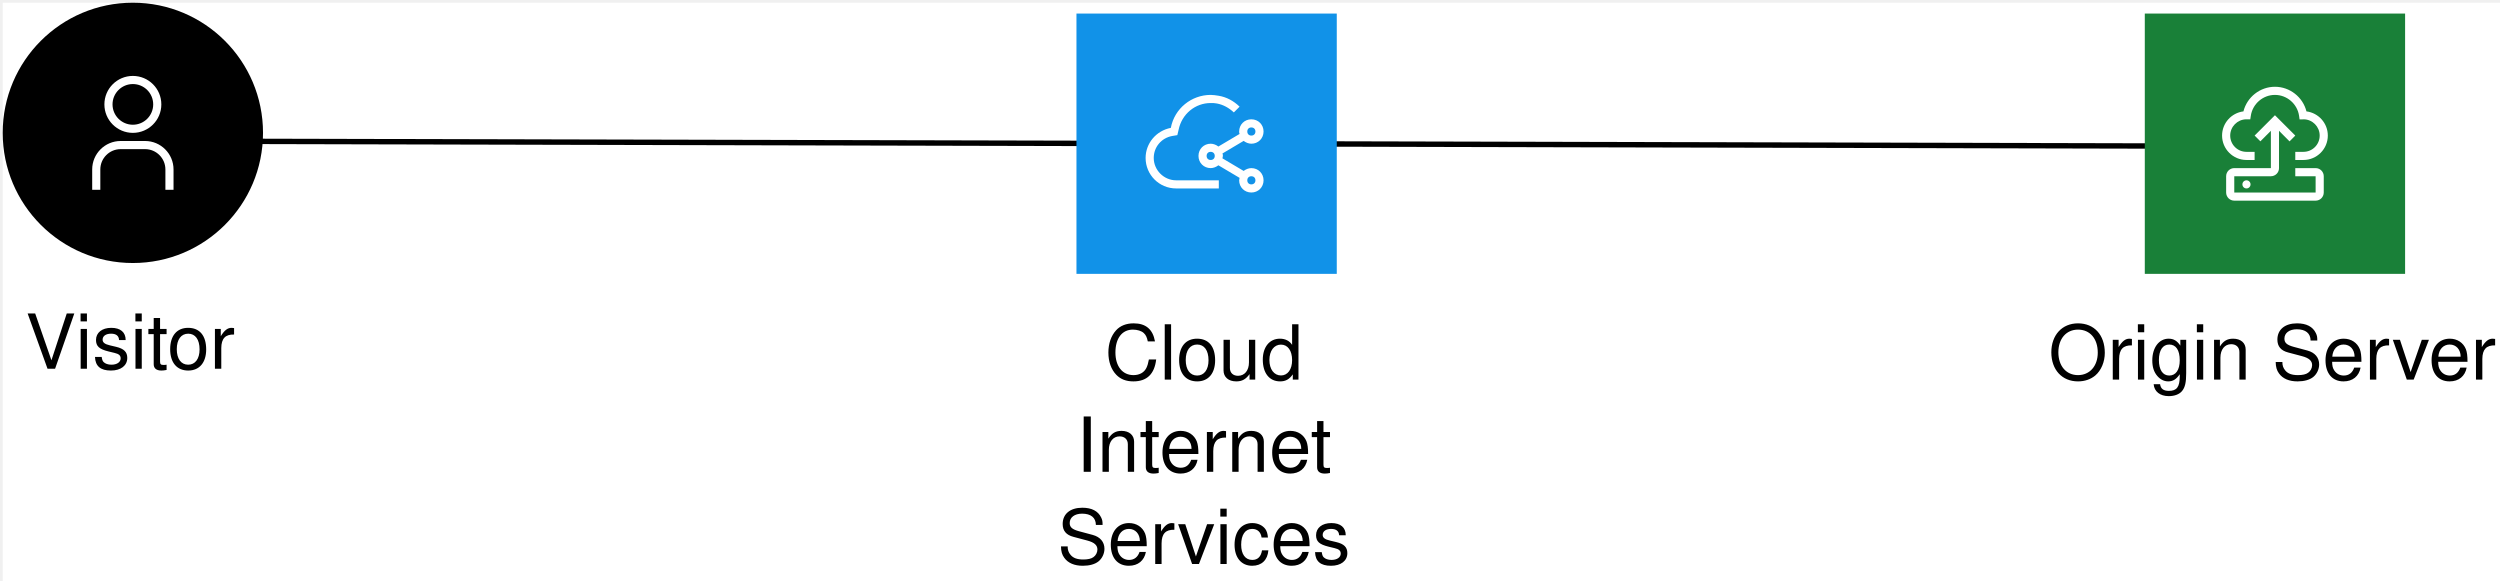
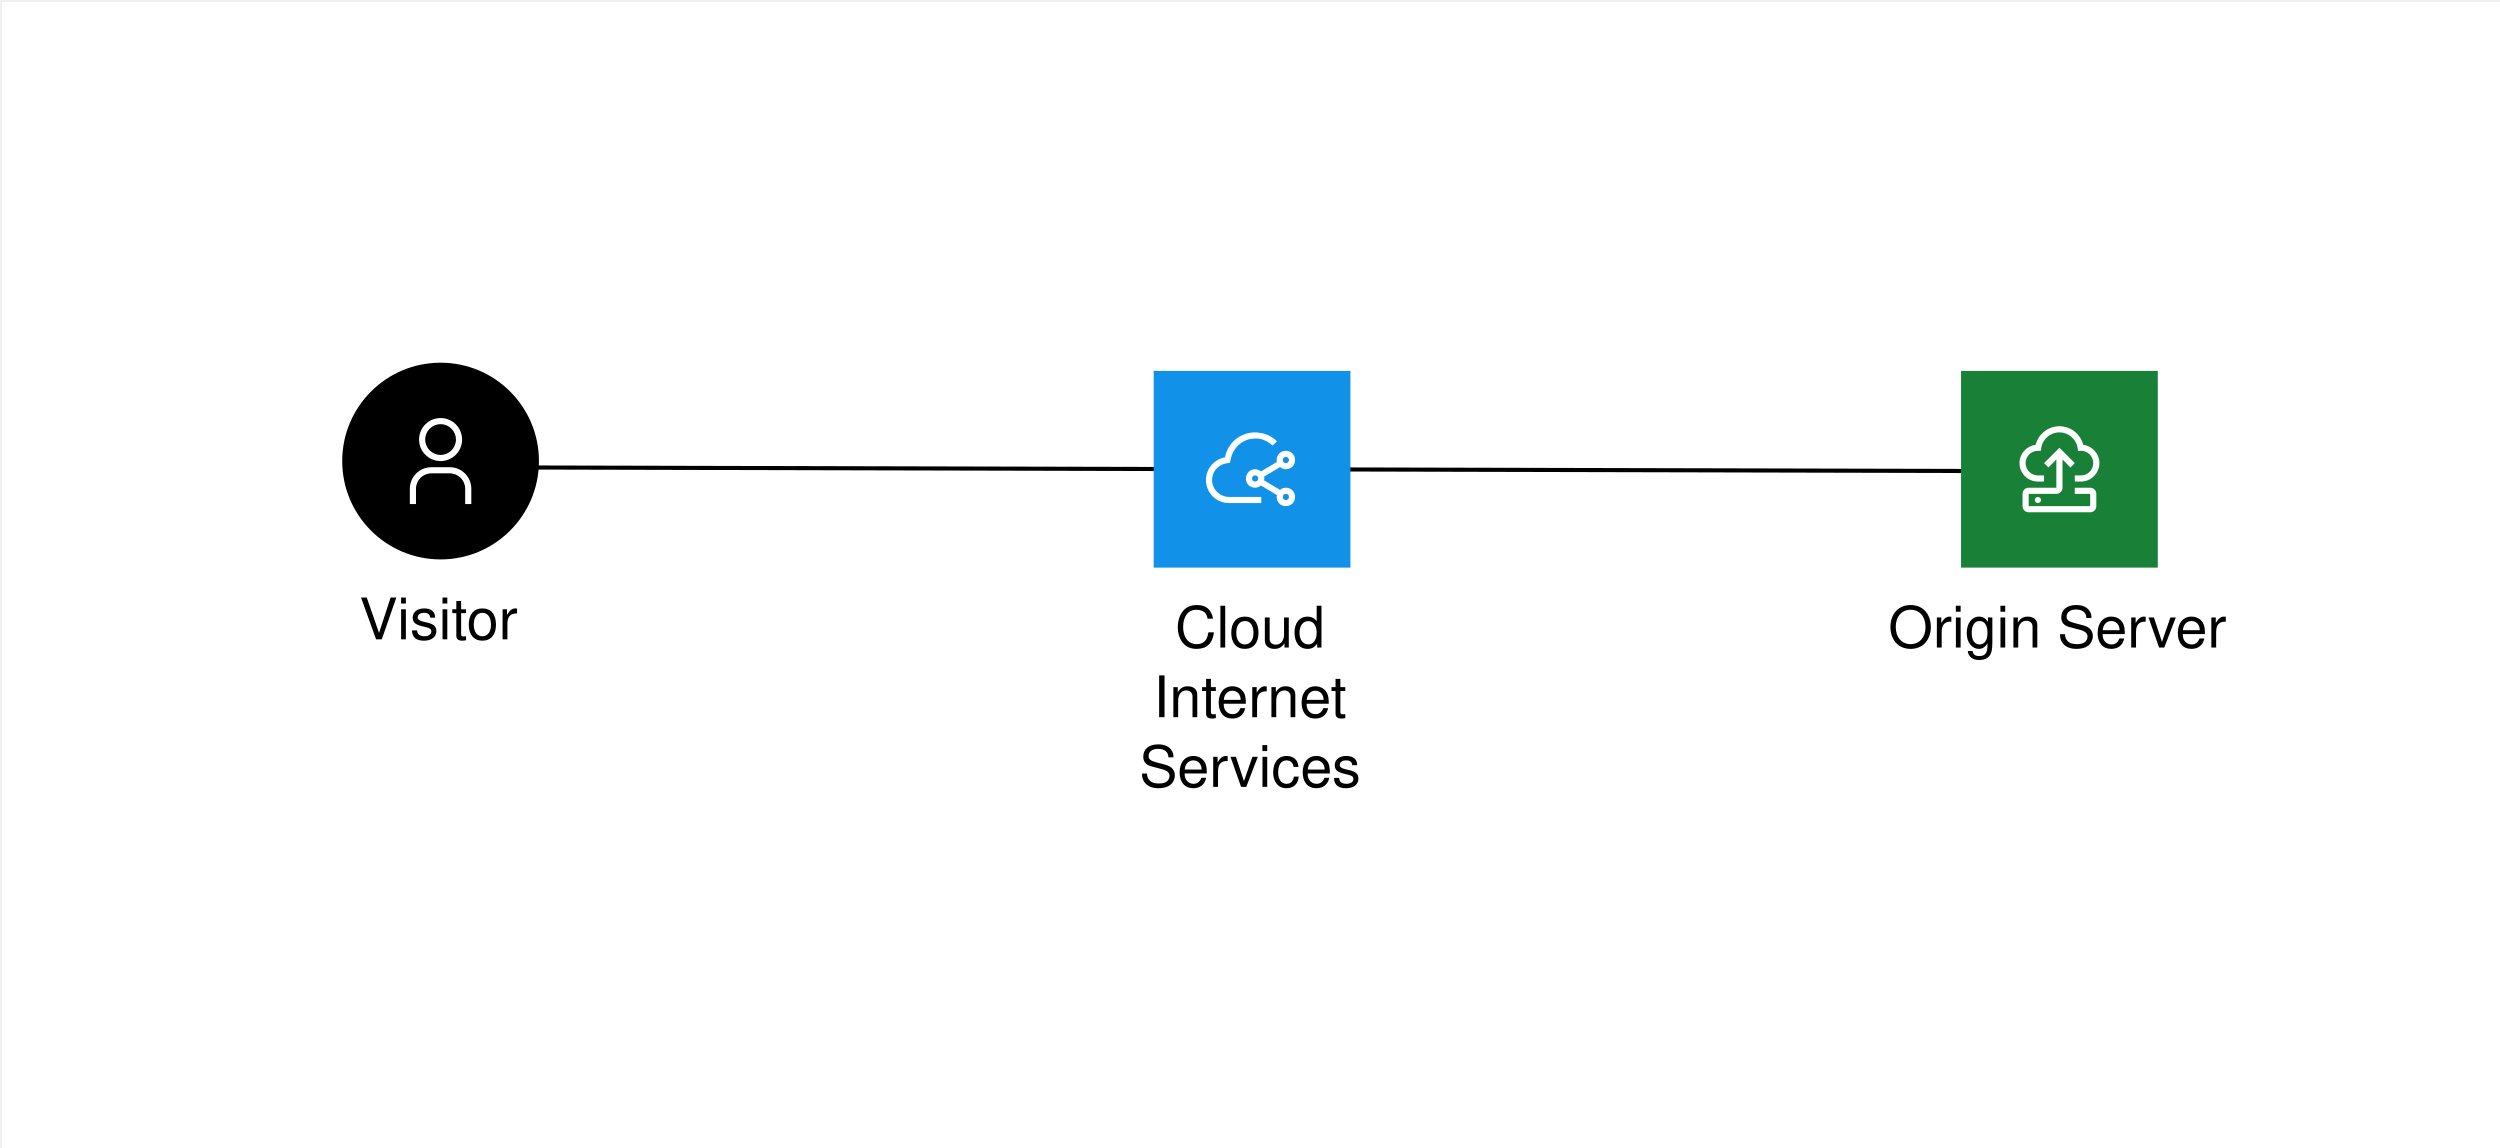
- <svg xmlns="http://www.w3.org/2000/svg" version="1.1" width="461px" height="107px" viewBox="-0.5 -0.5 461 107" content="&lt;mxfile host=&quot;Electron&quot; agent=&quot;Mozilla/5.0 (Macintosh; Intel Mac OS X 10_15_7) AppleWebKit/537.36 (KHTML, like Gecko) draw.io/25.0.2 Chrome/128.0.661.186 Electron/32.2.5 Safari/537.36&quot; version=&quot;25.0.2&quot; scale=&quot;1&quot; border=&quot;0&quot;&gt;&#10;  &lt;diagram name=&quot;Page-1&quot; id=&quot;8wTxipBLSAse1nOkmh9F&quot;&gt;&#10;    &lt;mxGraphModel dx=&quot;728&quot; dy=&quot;555&quot; grid=&quot;1&quot; gridSize=&quot;10&quot; guides=&quot;1&quot; tooltips=&quot;1&quot; connect=&quot;1&quot; arrows=&quot;1&quot; fold=&quot;1&quot; page=&quot;1&quot; pageScale=&quot;1&quot; pageWidth=&quot;850&quot; pageHeight=&quot;1100&quot; math=&quot;0&quot; shadow=&quot;0&quot;&gt;&#10;      &lt;root&gt;&#10;        &lt;mxCell id=&quot;0&quot; /&gt;&#10;        &lt;mxCell id=&quot;1&quot; parent=&quot;0&quot; /&gt;&#10;        &lt;mxCell id=&quot;hN0CreysbBGn29C-ZNiO-8&quot; value=&quot;&quot; style=&quot;endArrow=none;html=1;rounded=0;&quot; edge=&quot;1&quot; parent=&quot;1&quot;&gt;&#10;          &lt;mxGeometry width=&quot;50&quot; height=&quot;50&quot; relative=&quot;1&quot; as=&quot;geometry&quot;&gt;&#10;            &lt;mxPoint x=&quot;47&quot; y=&quot;53.5&quot; as=&quot;sourcePoint&quot; /&gt;&#10;            &lt;mxPoint x=&quot;457&quot; y=&quot;54.5&quot; as=&quot;targetPoint&quot; /&gt;&#10;          &lt;/mxGeometry&gt;&#10;        &lt;/mxCell&gt;&#10;        &lt;mxCell id=&quot;hN0CreysbBGn29C-ZNiO-1&quot; value=&quot;Visitor&quot; style=&quot;shape=ellipse;fillColor=#000000;aspect=fixed;resizable=0;labelPosition=center;verticalLabelPosition=bottom;align=center;verticalAlign=top;strokeColor=none;fontSize=14;&quot; vertex=&quot;1&quot; parent=&quot;1&quot;&gt;&#10;          &lt;mxGeometry x=&quot;30&quot; y=&quot;28&quot; width=&quot;48&quot; height=&quot;48&quot; as=&quot;geometry&quot; /&gt;&#10;        &lt;/mxCell&gt;&#10;        &lt;mxCell id=&quot;hN0CreysbBGn29C-ZNiO-2&quot; value=&quot;&quot; style=&quot;fillColor=#ffffff;strokeColor=none;dashed=0;outlineConnect=0;html=1;labelPosition=center;verticalLabelPosition=bottom;verticalAlign=top;part=1;movable=0;resizable=0;rotatable=0;shape=mxgraph.ibm_cloud.user&quot; vertex=&quot;1&quot; parent=&quot;hN0CreysbBGn29C-ZNiO-1&quot;&gt;&#10;          &lt;mxGeometry width=&quot;24&quot; height=&quot;24&quot; relative=&quot;1&quot; as=&quot;geometry&quot;&gt;&#10;            &lt;mxPoint x=&quot;12&quot; y=&quot;12&quot; as=&quot;offset&quot; /&gt;&#10;          &lt;/mxGeometry&gt;&#10;        &lt;/mxCell&gt;&#10;        &lt;mxCell id=&quot;hN0CreysbBGn29C-ZNiO-3&quot; value=&quot;Cloud &amp;#xa;Internet &amp;#xa;Services&quot; style=&quot;shape=rect;fillColor=#1192E8;aspect=fixed;resizable=0;labelPosition=center;verticalLabelPosition=bottom;align=center;verticalAlign=top;strokeColor=none;fontSize=14;&quot; vertex=&quot;1&quot; parent=&quot;1&quot;&gt;&#10;          &lt;mxGeometry x=&quot;228&quot; y=&quot;30&quot; width=&quot;48&quot; height=&quot;48&quot; as=&quot;geometry&quot; /&gt;&#10;        &lt;/mxCell&gt;&#10;        &lt;mxCell id=&quot;hN0CreysbBGn29C-ZNiO-4&quot; value=&quot;&quot; style=&quot;fillColor=#ffffff;strokeColor=none;dashed=0;outlineConnect=0;html=1;labelPosition=center;verticalLabelPosition=bottom;verticalAlign=top;part=1;movable=0;resizable=0;rotatable=0;shape=mxgraph.ibm_cloud.ibm-cloud--internet-services&quot; vertex=&quot;1&quot; parent=&quot;hN0CreysbBGn29C-ZNiO-3&quot;&gt;&#10;          &lt;mxGeometry width=&quot;24&quot; height=&quot;24&quot; relative=&quot;1&quot; as=&quot;geometry&quot;&gt;&#10;            &lt;mxPoint x=&quot;12&quot; y=&quot;12&quot; as=&quot;offset&quot; /&gt;&#10;          &lt;/mxGeometry&gt;&#10;        &lt;/mxCell&gt;&#10;        &lt;mxCell id=&quot;hN0CreysbBGn29C-ZNiO-30&quot; value=&quot;Origin Server&amp;#xa;&quot; style=&quot;shape=rect;fillColor=#198038;aspect=fixed;resizable=0;labelPosition=center;verticalLabelPosition=bottom;align=center;verticalAlign=top;strokeColor=none;fontSize=14;&quot; vertex=&quot;1&quot; parent=&quot;1&quot;&gt;&#10;          &lt;mxGeometry x=&quot;425&quot; y=&quot;30&quot; width=&quot;48&quot; height=&quot;48&quot; as=&quot;geometry&quot; /&gt;&#10;        &lt;/mxCell&gt;&#10;        &lt;mxCell id=&quot;hN0CreysbBGn29C-ZNiO-31&quot; value=&quot;&quot; style=&quot;fillColor=#ffffff;strokeColor=none;dashed=0;outlineConnect=0;html=1;labelPosition=center;verticalLabelPosition=bottom;verticalAlign=top;part=1;movable=0;resizable=0;rotatable=0;shape=mxgraph.ibm_cloud.ibm-cloud--virtual-server-classic&quot; vertex=&quot;1&quot; parent=&quot;hN0CreysbBGn29C-ZNiO-30&quot;&gt;&#10;          &lt;mxGeometry width=&quot;24&quot; height=&quot;24&quot; relative=&quot;1&quot; as=&quot;geometry&quot;&gt;&#10;            &lt;mxPoint x=&quot;12&quot; y=&quot;12&quot; as=&quot;offset&quot; /&gt;&#10;          &lt;/mxGeometry&gt;&#10;        &lt;/mxCell&gt;&#10;      &lt;/root&gt;&#10;    &lt;/mxGraphModel&gt;&#10;  &lt;/diagram&gt;&#10;&lt;/mxfile&gt;&#10;" style="background-color: rgb(255, 255, 255);">
+ <svg xmlns="http://www.w3.org/2000/svg" version="1.1" width="610px" height="280px" viewBox="-0.5 -0.5 610 280" content="&lt;mxfile host=&quot;Electron&quot; agent=&quot;Mozilla/5.0 (Macintosh; Intel Mac OS X 10_15_7) AppleWebKit/537.36 (KHTML, like Gecko) draw.io/25.0.2 Chrome/128.0.661.186 Electron/32.2.5 Safari/537.36&quot; version=&quot;25.0.2&quot; scale=&quot;1&quot; border=&quot;0&quot;&gt;&#10;  &lt;diagram name=&quot;Page-1&quot; id=&quot;8wTxipBLSAse1nOkmh9F&quot;&gt;&#10;    &lt;mxGraphModel dx=&quot;1578&quot; dy=&quot;1638&quot; grid=&quot;1&quot; gridSize=&quot;10&quot; guides=&quot;1&quot; tooltips=&quot;1&quot; connect=&quot;1&quot; arrows=&quot;1&quot; fold=&quot;1&quot; page=&quot;1&quot; pageScale=&quot;1&quot; pageWidth=&quot;850&quot; pageHeight=&quot;1100&quot; math=&quot;0&quot; shadow=&quot;0&quot;&gt;&#10;      &lt;root&gt;&#10;        &lt;mxCell id=&quot;0&quot; /&gt;&#10;        &lt;mxCell id=&quot;1&quot; parent=&quot;0&quot; /&gt;&#10;        &lt;mxCell id=&quot;o5gOb5EpJ8vd6yiIu7Q0-1&quot; value=&quot;&quot; style=&quot;rounded=0;whiteSpace=wrap;html=1;strokeColor=none;&quot; vertex=&quot;1&quot; parent=&quot;1&quot;&gt;&#10;          &lt;mxGeometry x=&quot;-53&quot; y=&quot;-60&quot; width=&quot;610&quot; height=&quot;280&quot; as=&quot;geometry&quot; /&gt;&#10;        &lt;/mxCell&gt;&#10;        &lt;mxCell id=&quot;hN0CreysbBGn29C-ZNiO-8&quot; value=&quot;&quot; style=&quot;endArrow=none;html=1;rounded=0;&quot; parent=&quot;1&quot; edge=&quot;1&quot;&gt;&#10;          &lt;mxGeometry width=&quot;50&quot; height=&quot;50&quot; relative=&quot;1&quot; as=&quot;geometry&quot;&gt;&#10;            &lt;mxPoint x=&quot;47&quot; y=&quot;53.5&quot; as=&quot;sourcePoint&quot; /&gt;&#10;            &lt;mxPoint x=&quot;457&quot; y=&quot;54.5&quot; as=&quot;targetPoint&quot; /&gt;&#10;          &lt;/mxGeometry&gt;&#10;        &lt;/mxCell&gt;&#10;        &lt;mxCell id=&quot;hN0CreysbBGn29C-ZNiO-1&quot; value=&quot;Visitor&quot; style=&quot;shape=ellipse;fillColor=#000000;aspect=fixed;resizable=0;labelPosition=center;verticalLabelPosition=bottom;align=center;verticalAlign=top;strokeColor=none;fontSize=14;&quot; parent=&quot;1&quot; vertex=&quot;1&quot;&gt;&#10;          &lt;mxGeometry x=&quot;30&quot; y=&quot;28&quot; width=&quot;48&quot; height=&quot;48&quot; as=&quot;geometry&quot; /&gt;&#10;        &lt;/mxCell&gt;&#10;        &lt;mxCell id=&quot;hN0CreysbBGn29C-ZNiO-2&quot; value=&quot;&quot; style=&quot;fillColor=#ffffff;strokeColor=none;dashed=0;outlineConnect=0;html=1;labelPosition=center;verticalLabelPosition=bottom;verticalAlign=top;part=1;movable=0;resizable=0;rotatable=0;shape=mxgraph.ibm_cloud.user&quot; parent=&quot;hN0CreysbBGn29C-ZNiO-1&quot; vertex=&quot;1&quot;&gt;&#10;          &lt;mxGeometry width=&quot;24&quot; height=&quot;24&quot; relative=&quot;1&quot; as=&quot;geometry&quot;&gt;&#10;            &lt;mxPoint x=&quot;12&quot; y=&quot;12&quot; as=&quot;offset&quot; /&gt;&#10;          &lt;/mxGeometry&gt;&#10;        &lt;/mxCell&gt;&#10;        &lt;mxCell id=&quot;hN0CreysbBGn29C-ZNiO-3&quot; value=&quot;Cloud &amp;#xa;Internet &amp;#xa;Services&quot; style=&quot;shape=rect;fillColor=#1192E8;aspect=fixed;resizable=0;labelPosition=center;verticalLabelPosition=bottom;align=center;verticalAlign=top;strokeColor=none;fontSize=14;&quot; parent=&quot;1&quot; vertex=&quot;1&quot;&gt;&#10;          &lt;mxGeometry x=&quot;228&quot; y=&quot;30&quot; width=&quot;48&quot; height=&quot;48&quot; as=&quot;geometry&quot; /&gt;&#10;        &lt;/mxCell&gt;&#10;        &lt;mxCell id=&quot;hN0CreysbBGn29C-ZNiO-4&quot; value=&quot;&quot; style=&quot;fillColor=#ffffff;strokeColor=none;dashed=0;outlineConnect=0;html=1;labelPosition=center;verticalLabelPosition=bottom;verticalAlign=top;part=1;movable=0;resizable=0;rotatable=0;shape=mxgraph.ibm_cloud.ibm-cloud--internet-services&quot; parent=&quot;hN0CreysbBGn29C-ZNiO-3&quot; vertex=&quot;1&quot;&gt;&#10;          &lt;mxGeometry width=&quot;24&quot; height=&quot;24&quot; relative=&quot;1&quot; as=&quot;geometry&quot;&gt;&#10;            &lt;mxPoint x=&quot;12&quot; y=&quot;12&quot; as=&quot;offset&quot; /&gt;&#10;          &lt;/mxGeometry&gt;&#10;        &lt;/mxCell&gt;&#10;        &lt;mxCell id=&quot;hN0CreysbBGn29C-ZNiO-30&quot; value=&quot;Origin Server&amp;#xa;&quot; style=&quot;shape=rect;fillColor=#198038;aspect=fixed;resizable=0;labelPosition=center;verticalLabelPosition=bottom;align=center;verticalAlign=top;strokeColor=none;fontSize=14;&quot; parent=&quot;1&quot; vertex=&quot;1&quot;&gt;&#10;          &lt;mxGeometry x=&quot;425&quot; y=&quot;30&quot; width=&quot;48&quot; height=&quot;48&quot; as=&quot;geometry&quot; /&gt;&#10;        &lt;/mxCell&gt;&#10;        &lt;mxCell id=&quot;hN0CreysbBGn29C-ZNiO-31&quot; value=&quot;&quot; style=&quot;fillColor=#ffffff;strokeColor=none;dashed=0;outlineConnect=0;html=1;labelPosition=center;verticalLabelPosition=bottom;verticalAlign=top;part=1;movable=0;resizable=0;rotatable=0;shape=mxgraph.ibm_cloud.ibm-cloud--virtual-server-classic&quot; parent=&quot;hN0CreysbBGn29C-ZNiO-30&quot; vertex=&quot;1&quot;&gt;&#10;          &lt;mxGeometry width=&quot;24&quot; height=&quot;24&quot; relative=&quot;1&quot; as=&quot;geometry&quot;&gt;&#10;            &lt;mxPoint x=&quot;12&quot; y=&quot;12&quot; as=&quot;offset&quot; /&gt;&#10;          &lt;/mxGeometry&gt;&#10;        &lt;/mxCell&gt;&#10;      &lt;/root&gt;&#10;    &lt;/mxGraphModel&gt;&#10;  &lt;/diagram&gt;&#10;&lt;/mxfile&gt;&#10;" style="background-color: rgb(255, 255, 255);">
  <defs />
  <rect fill="#ffffff" width="100%" height="100%" x="0" y="0" />
  <g>
    <g data-cell-id="0">
      <g data-cell-id="1">
+         <g data-cell-id="o5gOb5EpJ8vd6yiIu7Q0-1">
+           <g>
+             <rect x="0" y="0" width="610" height="280" fill="rgb(255, 255, 255)" stroke="none" pointer-events="all" />
+           </g>
+         </g>
        <g data-cell-id="hN0CreysbBGn29C-ZNiO-8">
          <g>
-             <path d="M 17 25.5 L 427 26.5" fill="none" stroke="rgb(0, 0, 0)" stroke-miterlimit="10" pointer-events="stroke" />
+             <path d="M 100 113.5 L 510 114.5" fill="none" stroke="rgb(0, 0, 0)" stroke-miterlimit="10" pointer-events="stroke" />
          </g>
        </g>
        <g data-cell-id="hN0CreysbBGn29C-ZNiO-1">
          <g>
-             <ellipse cx="24" cy="24" rx="24" ry="24" fill="#000000" stroke="none" pointer-events="all" />
+             <ellipse cx="107" cy="112" rx="24" ry="24" fill="#000000" stroke="none" pointer-events="all" />
          </g>
          <g>
            <g fill="rgb(0, 0, 0)" font-family="&quot;Helvetica&quot;" text-anchor="middle" font-size="14px">
-               <text x="23.5" y="67.5">Visitor</text>
+               <text x="106.5" y="155.5">Visitor</text>
            </g>
          </g>
          <g data-cell-id="hN0CreysbBGn29C-ZNiO-2">
            <g>
-               <rect x="12" y="12" width="24" height="24" fill="none" stroke="none" pointer-events="all" />
-               <rect x="12" y="12" width="0" height="0" fill="none" stroke="none" pointer-events="all" />
-               <path d="M 24 15 C 26.07 15 27.75 16.68 27.75 18.75 C 27.75 20.82 26.07 22.5 24 22.5 C 21.93 22.5 20.25 20.82 20.25 18.75 C 20.25 16.68 21.93 15 24 15 M 24 13.5 C 21.1 13.5 18.75 15.85 18.75 18.75 C 18.75 21.65 21.1 24 24 24 C 26.9 24 29.25 21.65 29.25 18.75 C 29.25 15.85 26.9 13.5 24 13.5 Z M 31.5 34.5 L 30 34.5 L 30 30.75 C 30 28.68 28.32 27 26.25 27 L 21.75 27 C 19.68 27 18 28.68 18 30.75 L 18 34.5 L 16.5 34.5 L 16.5 30.75 C 16.5 27.85 18.85 25.5 21.75 25.5 L 26.25 25.5 C 29.15 25.5 31.5 27.85 31.5 30.75 Z" fill="#ffffff" stroke="none" pointer-events="all" />
+               <rect x="95" y="100" width="24" height="24" fill="none" stroke="none" pointer-events="all" />
+               <rect x="95" y="100" width="0" height="0" fill="none" stroke="none" pointer-events="all" />
+               <path d="M 107 103 C 109.07 103 110.75 104.68 110.75 106.75 C 110.75 108.82 109.07 110.5 107 110.5 C 104.93 110.5 103.25 108.82 103.25 106.75 C 103.25 104.68 104.93 103 107 103 M 107 101.5 C 104.1 101.5 101.75 103.85 101.75 106.75 C 101.75 109.65 104.1 112 107 112 C 109.9 112 112.25 109.65 112.25 106.75 C 112.25 103.85 109.9 101.5 107 101.5 Z M 114.5 122.5 L 113 122.5 L 113 118.75 C 113 116.68 111.32 115 109.25 115 L 104.75 115 C 102.68 115 101 116.68 101 118.75 L 101 122.5 L 99.5 122.5 L 99.5 118.75 C 99.5 115.85 101.85 113.5 104.75 113.5 L 109.25 113.5 C 112.15 113.5 114.5 115.85 114.5 118.75 Z" fill="#ffffff" stroke="none" pointer-events="all" />
            </g>
          </g>
        </g>
        <g data-cell-id="hN0CreysbBGn29C-ZNiO-3">
          <g>
-             <rect x="198" y="2" width="48" height="48" fill="#1192e8" stroke="none" pointer-events="all" />
+             <rect x="281" y="90" width="48" height="48" fill="#1192e8" stroke="none" pointer-events="all" />
          </g>
          <g>
            <g fill="rgb(0, 0, 0)" font-family="&quot;Helvetica&quot;" text-anchor="middle" font-size="14px">
-               <text x="221.5" y="69.5">Cloud </text>
-               <text x="221.5" y="86.5">Internet </text>
-               <text x="221.5" y="103.5">Services</text>
+               <text x="304.5" y="157.5">Cloud </text>
+               <text x="304.5" y="174.5">Internet </text>
+               <text x="304.5" y="191.5">Services</text>
            </g>
          </g>
          <g data-cell-id="hN0CreysbBGn29C-ZNiO-4">
            <g>
-               <rect x="210" y="14" width="24" height="24" fill="none" stroke="none" pointer-events="all" />
-               <rect x="210" y="14" width="0" height="0" fill="none" stroke="none" pointer-events="all" />
-               <path d="M 230.25 30.5 C 229.73 30.5 229.2 30.73 228.83 31.02 L 224.92 28.7 C 224.92 28.55 225 28.4 225 28.25 C 225 28.1 225 27.95 224.92 27.8 L 228.83 25.48 C 229.2 25.77 229.73 26 230.25 26 C 231.52 26 232.5 25.02 232.5 23.75 C 232.5 22.48 231.52 21.5 230.25 21.5 C 228.98 21.5 228 22.48 228 23.75 C 228 23.9 228 24.05 228.08 24.2 L 224.17 26.52 C 223.8 26.23 223.27 26 222.75 26 C 221.48 26 220.5 26.98 220.5 28.25 C 220.5 29.52 221.48 30.5 222.75 30.5 C 223.27 30.5 223.8 30.27 224.17 29.98 L 228.08 32.3 C 228.08 32.45 228 32.6 228 32.75 C 228 34.02 228.98 35 230.25 35 C 231.52 35 232.5 34.02 232.5 32.75 C 232.5 31.48 231.52 30.5 230.25 30.5 Z M 230.25 23 C 230.7 23 231 23.3 231 23.75 C 231 24.2 230.7 24.5 230.25 24.5 C 229.8 24.5 229.5 24.2 229.5 23.75 C 229.5 23.3 229.8 23 230.25 23 Z M 222.75 29 C 222.3 29 222 28.7 222 28.25 C 222 27.8 222.3 27.5 222.75 27.5 C 223.2 27.5 223.5 27.8 223.5 28.25 C 223.5 28.7 223.2 29 222.75 29 Z M 230.25 33.5 C 229.8 33.5 229.5 33.2 229.5 32.75 C 229.5 32.3 229.8 32 230.25 32 C 230.7 32 231 32.3 231 32.75 C 231 33.2 230.7 33.5 230.25 33.5 Z" fill="#ffffff" stroke="none" pointer-events="all" />
-               <path d="M 224.25 32.75 L 216.38 32.75 C 214.13 32.75 212.25 30.88 212.25 28.63 C 212.25 26.6 213.67 24.95 215.63 24.58 L 216.6 24.42 L 216.83 23.45 C 217.42 20.52 219.9 18.5 222.75 18.5 C 223.13 18.5 223.5 18.5 223.88 18.58 C 225.08 18.8 226.13 19.4 227.02 20.23 L 228.08 19.17 C 227.02 18.13 225.67 17.38 224.17 17.15 C 223.73 17.08 223.2 17 222.75 17 C 219.23 17 216.08 19.48 215.4 23.08 C 212.7 23.6 210.75 25.92 210.75 28.63 C 210.75 31.7 213.23 34.25 216.38 34.25 L 224.25 34.25 L 224.25 32.75 Z" fill="#ffffff" stroke="none" pointer-events="all" />
+               <rect x="293" y="102" width="24" height="24" fill="none" stroke="none" pointer-events="all" />
+               <rect x="293" y="102" width="0" height="0" fill="none" stroke="none" pointer-events="all" />
+               <path d="M 313.25 118.5 C 312.72 118.5 312.2 118.72 311.83 119.03 L 307.92 116.7 C 307.92 116.55 308 116.4 308 116.25 C 308 116.1 308 115.95 307.92 115.8 L 311.83 113.47 C 312.2 113.78 312.72 114 313.25 114 C 314.53 114 315.5 113.03 315.5 111.75 C 315.5 110.47 314.53 109.5 313.25 109.5 C 311.97 109.5 311 110.47 311 111.75 C 311 111.9 311 112.05 311.08 112.2 L 307.17 114.53 C 306.8 114.22 306.28 114 305.75 114 C 304.47 114 303.5 114.97 303.5 116.25 C 303.5 117.53 304.47 118.5 305.75 118.5 C 306.28 118.5 306.8 118.28 307.17 117.97 L 311.08 120.3 C 311.08 120.45 311 120.6 311 120.75 C 311 122.03 311.97 123 313.25 123 C 314.53 123 315.5 122.03 315.5 120.75 C 315.5 119.47 314.53 118.5 313.25 118.5 Z M 313.25 111 C 313.7 111 314 111.3 314 111.75 C 314 112.2 313.7 112.5 313.25 112.5 C 312.8 112.5 312.5 112.2 312.5 111.75 C 312.5 111.3 312.8 111 313.25 111 Z M 305.75 117 C 305.3 117 305 116.7 305 116.25 C 305 115.8 305.3 115.5 305.75 115.5 C 306.2 115.5 306.5 115.8 306.5 116.25 C 306.5 116.7 306.2 117 305.75 117 Z M 313.25 121.5 C 312.8 121.5 312.5 121.2 312.5 120.75 C 312.5 120.3 312.8 120 313.25 120 C 313.7 120 314 120.3 314 120.75 C 314 121.2 313.7 121.5 313.25 121.5 Z" fill="#ffffff" stroke="none" pointer-events="all" />
+               <path d="M 307.25 120.75 L 299.38 120.75 C 297.13 120.75 295.25 118.88 295.25 116.63 C 295.25 114.6 296.67 112.95 298.63 112.58 L 299.6 112.42 L 299.83 111.45 C 300.42 108.53 302.9 106.5 305.75 106.5 C 306.13 106.5 306.5 106.5 306.88 106.58 C 308.08 106.8 309.13 107.4 310.03 108.22 L 311.08 107.17 C 310.03 106.13 308.67 105.38 307.17 105.15 C 306.72 105.08 306.2 105 305.75 105 C 302.22 105 299.08 107.47 298.4 111.08 C 295.7 111.6 293.75 113.92 293.75 116.63 C 293.75 119.7 296.22 122.25 299.38 122.25 L 307.25 122.25 L 307.25 120.75 Z" fill="#ffffff" stroke="none" pointer-events="all" />
            </g>
          </g>
        </g>
        <g data-cell-id="hN0CreysbBGn29C-ZNiO-30">
          <g>
-             <rect x="395" y="2" width="48" height="48" fill="#198038" stroke="none" pointer-events="all" />
+             <rect x="478" y="90" width="48" height="48" fill="#198038" stroke="none" pointer-events="all" />
          </g>
          <g>
            <g fill="rgb(0, 0, 0)" font-family="&quot;Helvetica&quot;" text-anchor="middle" font-size="14px">
-               <text x="418.5" y="69.5">Origin Server</text>
+               <text x="501.5" y="157.5">Origin Server</text>
            </g>
          </g>
          <g data-cell-id="hN0CreysbBGn29C-ZNiO-31">
            <g>
-               <rect x="407" y="14" width="24" height="24" fill="none" stroke="none" pointer-events="all" />
-               <rect x="407" y="14" width="0" height="0" fill="none" stroke="none" pointer-events="all" />
-               <ellipse cx="413.75" cy="33.5" rx="0.75" ry="0.75" fill="#ffffff" stroke="none" pointer-events="all" />
-               <path d="M 426.5 30.5 L 422.75 30.5 L 422.75 32 L 426.5 32 L 426.5 35 L 411.5 35 L 411.5 32 L 418.25 32 C 419.08 32 419.75 31.33 419.75 30.5 L 419.75 23.62 L 421.69 25.57 L 422.75 24.5 L 419 20.75 L 415.25 24.5 L 416.31 25.56 L 418.25 23.62 L 418.25 30.5 L 411.5 30.5 C 410.67 30.5 410 31.17 410 32 L 410 35 C 410 35.83 410.67 36.5 411.5 36.5 L 426.5 36.5 C 427.33 36.5 428 35.83 428 35 L 428 32 C 428 31.17 427.33 30.5 426.5 30.5 Z" fill="#ffffff" stroke="none" pointer-events="all" />
-               <path d="M 424.81 20.04 C 424.15 17.41 421.75 15.5 419 15.5 C 416.25 15.5 413.85 17.41 413.19 20.04 C 410.97 20.32 409.25 22.21 409.25 24.5 C 409.25 26.98 411.27 29 413.75 29 L 415.25 29 L 415.25 27.5 L 413.75 27.5 C 412.09 27.5 410.75 26.16 410.75 24.5 C 410.75 22.86 412.08 21.52 413.71 21.5 L 414.45 21.51 L 414.55 20.86 C 414.87 18.66 416.78 17 419 17 C 421.22 17 423.13 18.66 423.45 20.86 L 423.54 21.52 L 424.2 21.51 L 424.3 21.5 C 425.93 21.52 427.25 22.86 427.25 24.5 C 427.25 26.16 425.91 27.5 424.25 27.5 L 422.75 27.5 L 422.75 29 L 424.25 29 C 426.73 29 428.75 26.98 428.75 24.5 C 428.75 22.21 427.03 20.32 424.81 20.04 Z" fill="#ffffff" stroke="none" pointer-events="all" />
+               <rect x="490" y="102" width="24" height="24" fill="none" stroke="none" pointer-events="all" />
+               <rect x="490" y="102" width="0" height="0" fill="none" stroke="none" pointer-events="all" />
+               <ellipse cx="496.75" cy="121.5" rx="0.75" ry="0.75" fill="#ffffff" stroke="none" pointer-events="all" />
+               <path d="M 509.5 118.5 L 505.75 118.5 L 505.75 120 L 509.5 120 L 509.5 123 L 494.5 123 L 494.5 120 L 501.25 120 C 502.08 120 502.75 119.33 502.75 118.5 L 502.75 111.62 L 504.69 113.57 L 505.75 112.5 L 502 108.75 L 498.25 112.5 L 499.31 113.56 L 501.25 111.62 L 501.25 118.5 L 494.5 118.5 C 493.67 118.5 493 119.17 493 120 L 493 123 C 493 123.83 493.67 124.5 494.5 124.5 L 509.5 124.5 C 510.33 124.5 511 123.83 511 123 L 511 120 C 511 119.17 510.33 118.5 509.5 118.5 Z" fill="#ffffff" stroke="none" pointer-events="all" />
+               <path d="M 507.81 108.04 C 507.15 105.41 504.75 103.5 502 103.5 C 499.25 103.5 496.85 105.41 496.19 108.04 C 493.97 108.32 492.25 110.21 492.25 112.5 C 492.25 114.98 494.27 117 496.75 117 L 498.25 117 L 498.25 115.5 L 496.75 115.5 C 495.09 115.5 493.75 114.16 493.75 112.5 C 493.75 110.86 495.08 109.52 496.71 109.5 L 497.45 109.52 L 497.55 108.86 C 497.87 106.66 499.78 105 502 105 C 504.22 105 506.13 106.66 506.45 108.86 L 506.54 109.52 L 507.2 109.51 L 507.3 109.5 C 508.93 109.52 510.25 110.86 510.25 112.5 C 510.25 114.16 508.91 115.5 507.25 115.5 L 505.75 115.5 L 505.75 117 L 507.25 117 C 509.73 117 511.75 114.98 511.75 112.5 C 511.75 110.21 510.03 108.32 507.81 108.04 Z" fill="#ffffff" stroke="none" pointer-events="all" />
            </g>
          </g>
        </g>
      </g>
    </g>
  </g>
</svg>
